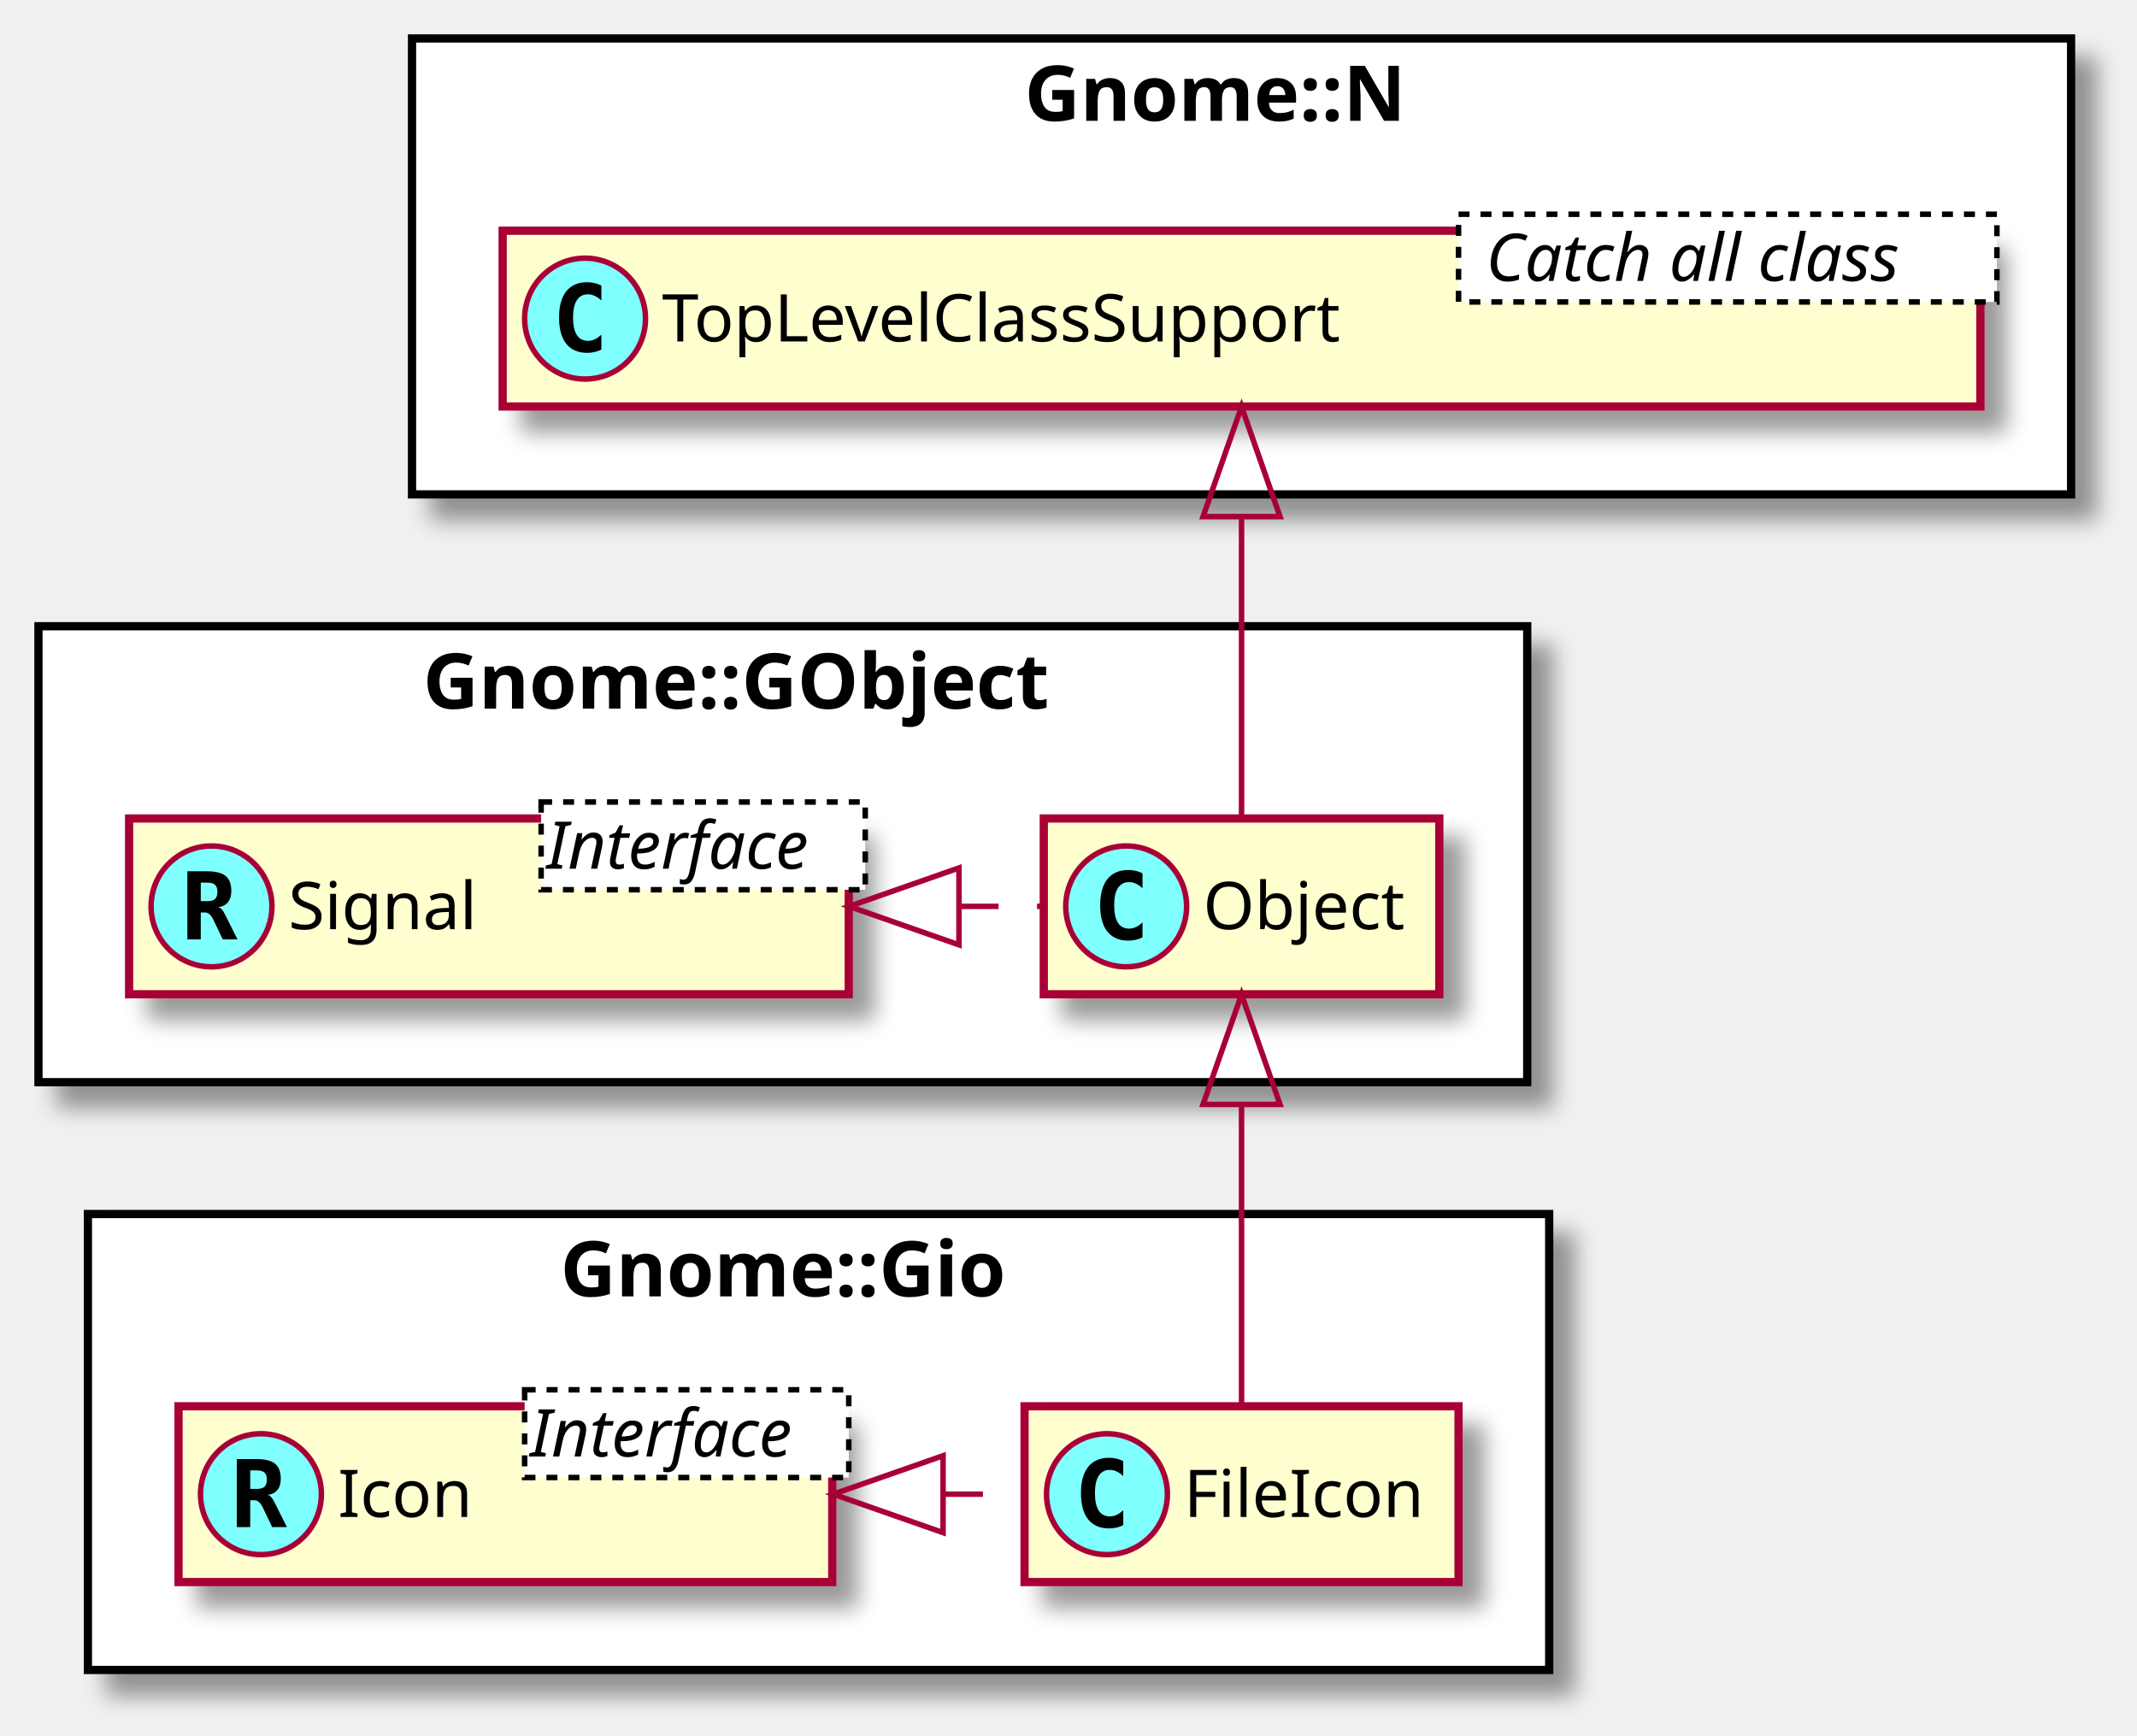
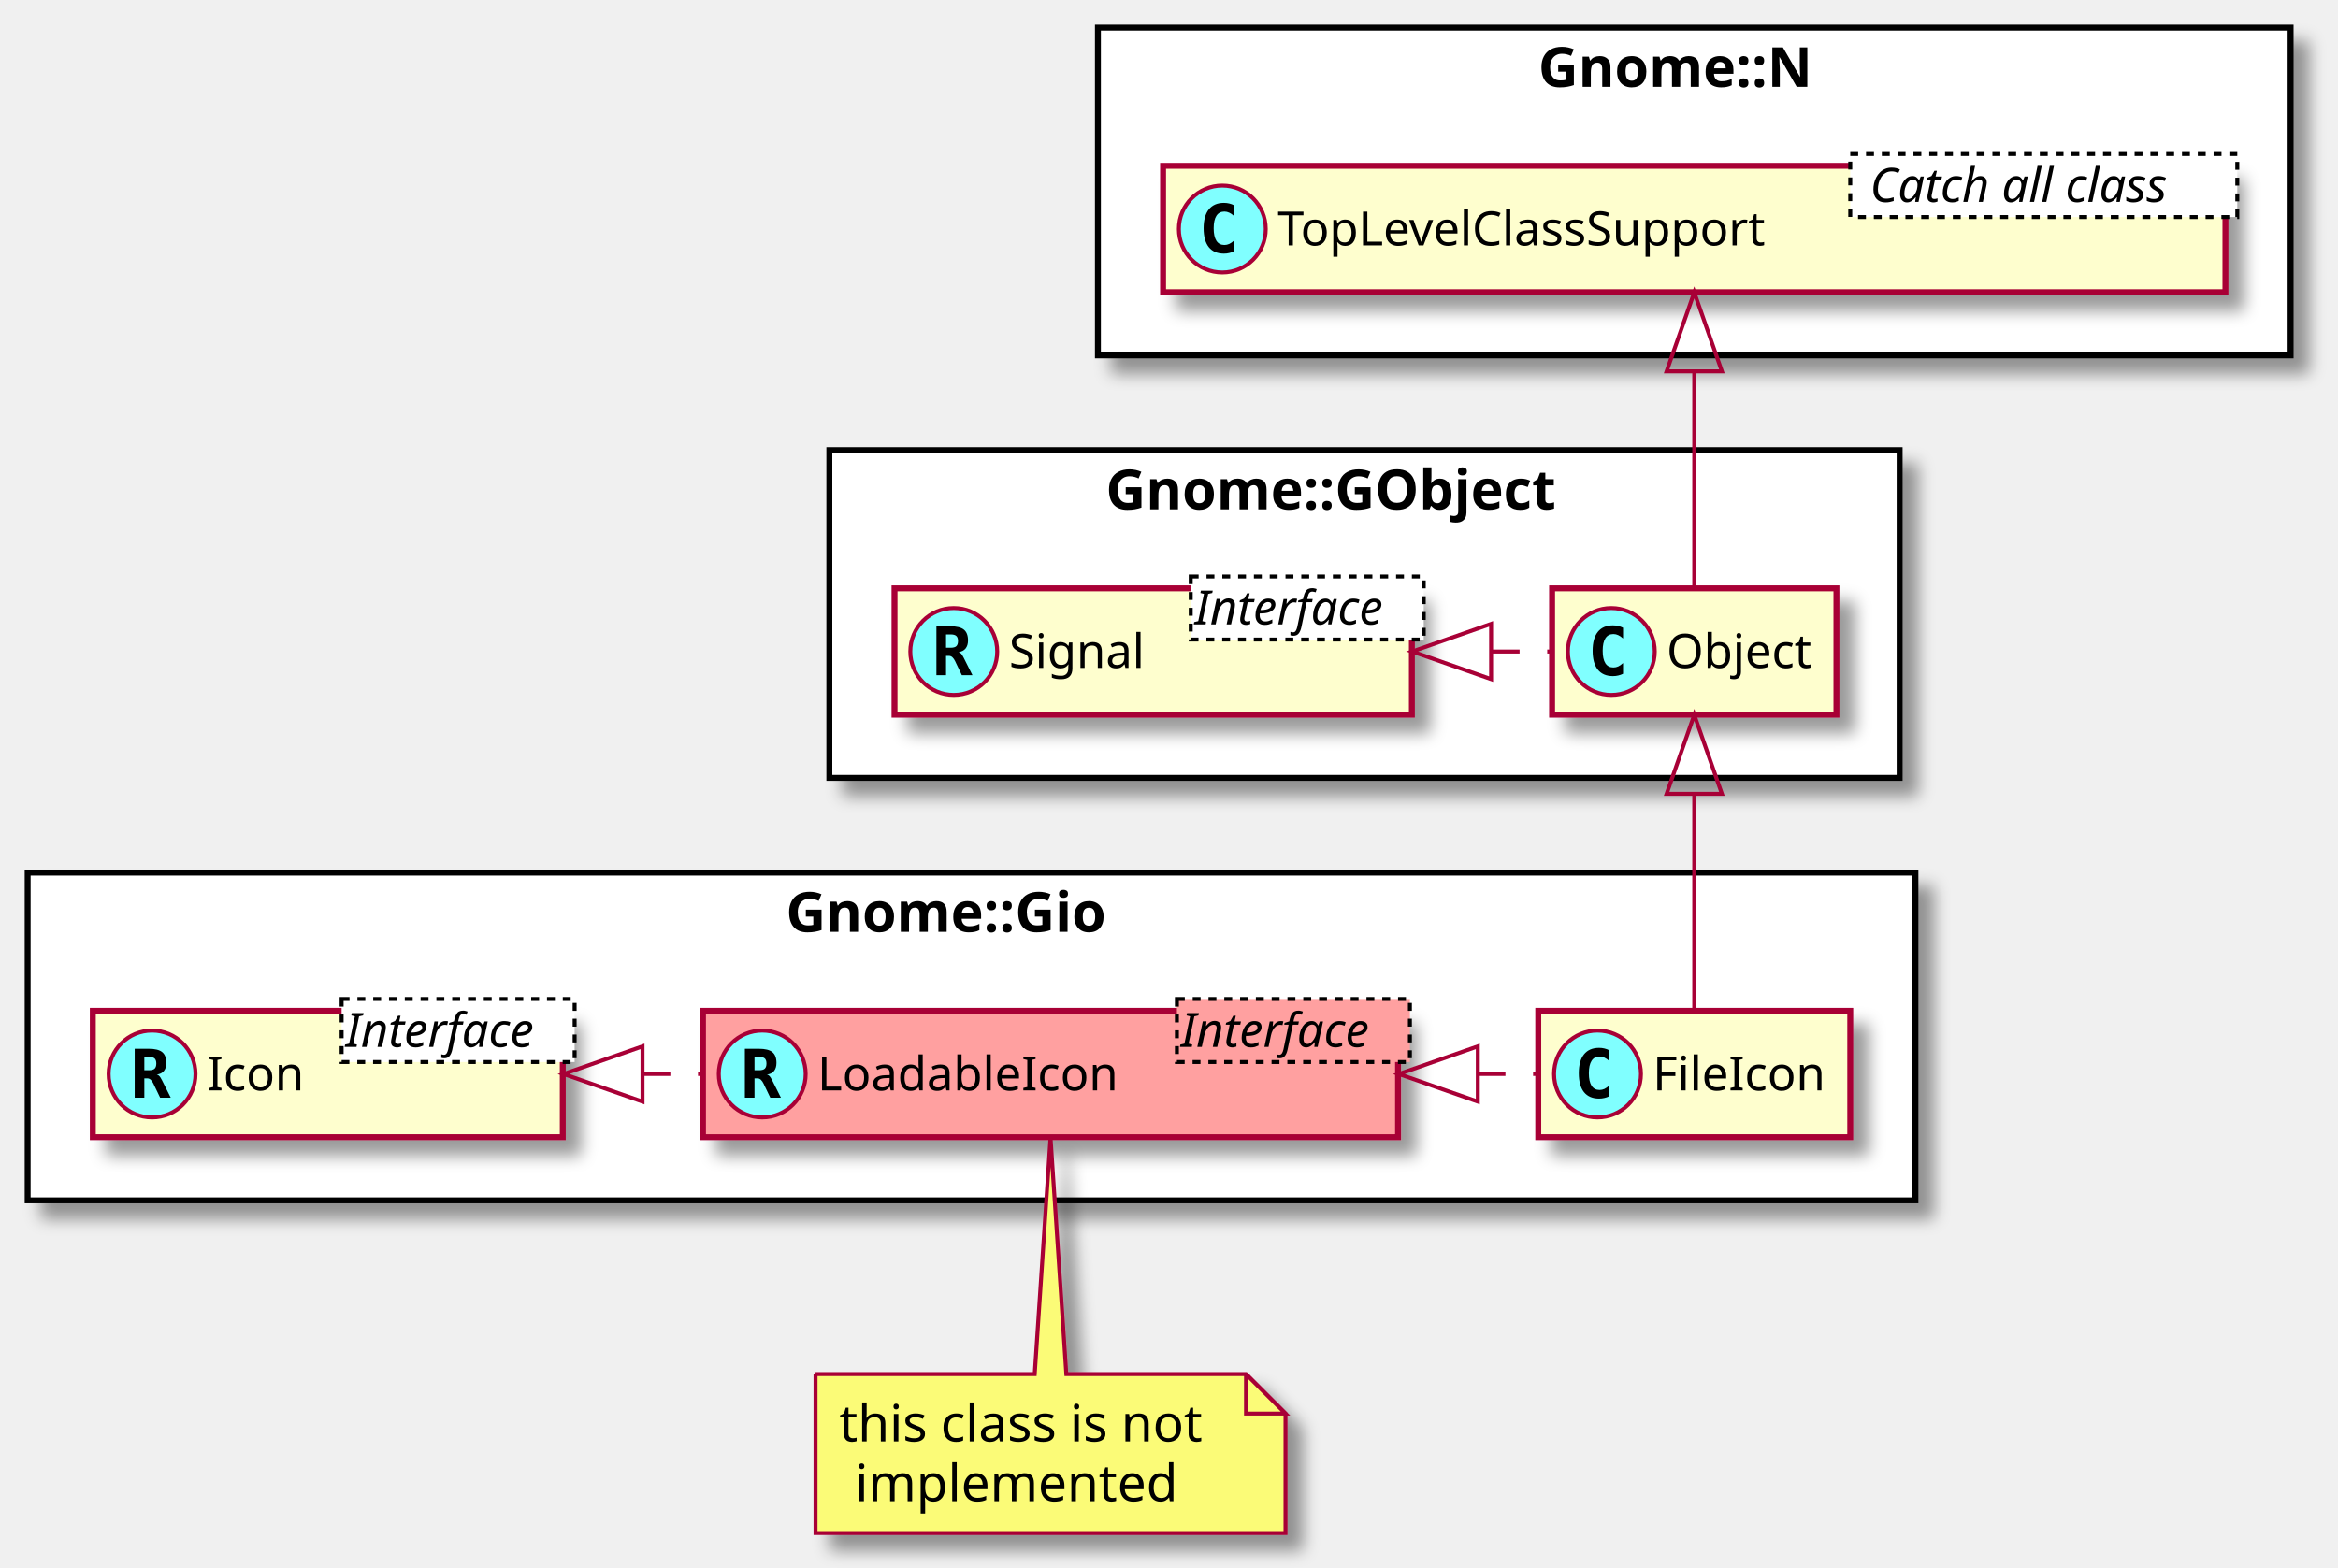
- <svg xmlns="http://www.w3.org/2000/svg" contentScriptType="application/ecmascript" contentStyleType="text/css" height="316px" preserveAspectRatio="none" style="width:389px;height:316px;" version="1.1" viewBox="0 0 389 316" width="389px" zoomAndPan="magnify">
+ <svg xmlns="http://www.w3.org/2000/svg" contentScriptType="application/ecmascript" contentStyleType="text/css" height="397px" preserveAspectRatio="none" style="width:592px;height:397px;" version="1.1" viewBox="0 0 592 397" width="592px" zoomAndPan="magnify">
  <defs>
-     <filter height="300%" id="fr5s7uzoccmg3" width="300%" x="-1" y="-1">
+     <filter height="300%" id="f2pcq9c3ki0zs" width="300%" x="-1" y="-1">
      <feGaussianBlur result="blurOut" stdDeviation="2.0" />
      <feColorMatrix in="blurOut" result="blurOut2" type="matrix" values="0 0 0 0 0 0 0 0 0 0 0 0 0 0 0 0 0 0 .4 0" />
      <feOffset dx="4.0" dy="4.0" in="blurOut2" result="blurOut3" />
      <feBlend in="SourceGraphic" in2="blurOut3" mode="normal" />
    </filter>
  </defs>
  <g>
-     <rect fill="#FFFFFF" filter="url(#fr5s7uzoccmg3)" height="83" style="stroke: #000000; stroke-width: 1.5;" width="302" x="75" y="7" />
-     <text fill="#000000" font-family="sans-serif" font-size="14" font-weight="bold" lengthAdjust="spacingAndGlyphs" textLength="79" x="186.5" y="21.995">Gnome::N</text>
-     <rect fill="#FFFFFF" filter="url(#fr5s7uzoccmg3)" height="83" style="stroke: #000000; stroke-width: 1.5;" width="271" x="7" y="114" />
-     <text fill="#000000" font-family="sans-serif" font-size="14" font-weight="bold" lengthAdjust="spacingAndGlyphs" textLength="131" x="77" y="128.995">Gnome::GObject</text>
-     <rect fill="#FFFFFF" filter="url(#fr5s7uzoccmg3)" height="83" style="stroke: #000000; stroke-width: 1.5;" width="266" x="16" y="221" />
-     <text fill="#000000" font-family="sans-serif" font-size="14" font-weight="bold" lengthAdjust="spacingAndGlyphs" textLength="94" x="102" y="235.995">Gnome::Gio</text>
-     <rect codeLine="9" fill="#FEFECE" filter="url(#fr5s7uzoccmg3)" height="32" id="Gnome::N::TopLevelClassSupport" style="stroke: #A80036; stroke-width: 1.5;" width="269" x="91.5" y="42" />
-     <ellipse cx="106.5" cy="58" fill="#80FFFF" rx="11" ry="11" style="stroke: #A80036; stroke-width: 1.0;" />
-     <path d="M109.469,63.641 Q108.891,63.938 108.25,64.078 Q107.609,64.234 106.906,64.234 Q104.406,64.234 103.078,62.594 Q101.766,60.938 101.766,57.812 Q101.766,54.688 103.078,53.031 Q104.406,51.375 106.906,51.375 Q107.609,51.375 108.25,51.531 Q108.906,51.688 109.469,51.984 L109.469,54.703 Q108.844,54.125 108.25,53.859 Q107.656,53.578 107.031,53.578 Q105.688,53.578 105,54.656 Q104.312,55.719 104.312,57.812 Q104.312,59.906 105,60.984 Q105.688,62.047 107.031,62.047 Q107.656,62.047 108.25,61.781 Q108.844,61.5 109.469,60.922 L109.469,63.641 Z " />
-     <text fill="#000000" font-family="sans-serif" font-size="12" lengthAdjust="spacingAndGlyphs" textLength="137" x="120.5" y="62.154">TopLevelClassSupport</text>
-     <rect fill="#FFFFFF" height="15.969" style="stroke: #000000; stroke-width: 1.0; stroke-dasharray: 2.0,2.0;" width="98" x="265.5" y="39" />
-     <text fill="#000000" font-family="sans-serif" font-size="12" font-style="italic" lengthAdjust="spacingAndGlyphs" textLength="88" x="270.5" y="51.139">Catch all class</text>
-     <rect codeLine="12" fill="#FEFECE" filter="url(#fr5s7uzoccmg3)" height="32" id="Gnome::GObject::Signal" style="stroke: #A80036; stroke-width: 1.5;" width="131" x="23.5" y="149" />
-     <ellipse cx="38.5" cy="165" fill="#80FFFF" rx="11" ry="11" style="stroke: #A80036; stroke-width: 1.0;" />
-     <path d="M39.703,165.141 Q40.062,165.219 40.328,165.5 Q40.609,165.766 41,166.547 L43.234,171 L40.547,171 L39.047,167.875 Q38.984,167.734 38.875,167.5 Q38.219,166.109 37.328,166.109 L36.547,166.109 L36.547,171 L34.109,171 L34.109,158.609 L37.641,158.609 Q40.031,158.609 41.062,159.453 Q42.109,160.297 42.109,162.203 Q42.109,163.484 41.484,164.25 Q40.875,165 39.703,165.141 Z M36.547,160.672 L36.547,164.047 L37.703,164.047 Q38.719,164.047 39.141,163.656 Q39.578,163.25 39.578,162.344 Q39.578,161.453 39.141,161.062 Q38.719,160.672 37.703,160.672 L36.547,160.672 Z " />
-     <text fill="#000000" font-family="sans-serif" font-size="12" lengthAdjust="spacingAndGlyphs" textLength="38" x="52.5" y="169.154">Signal</text>
-     <rect fill="#FFFFFF" height="15.969" style="stroke: #000000; stroke-width: 1.0; stroke-dasharray: 2.0,2.0;" width="59" x="98.5" y="146" />
-     <text fill="#000000" font-family="sans-serif" font-size="12" font-style="italic" lengthAdjust="spacingAndGlyphs" textLength="57" x="99.5" y="158.139">Interface</text>
-     <rect fill="#FEFECE" filter="url(#fr5s7uzoccmg3)" height="32" id="Gnome::GObject::Object" style="stroke: #A80036; stroke-width: 1.5;" width="72" x="190" y="149" />
-     <ellipse cx="205" cy="165" fill="#80FFFF" rx="11" ry="11" style="stroke: #A80036; stroke-width: 1.0;" />
-     <path d="M207.969,170.641 Q207.391,170.938 206.75,171.078 Q206.109,171.234 205.406,171.234 Q202.906,171.234 201.578,169.594 Q200.266,167.938 200.266,164.812 Q200.266,161.688 201.578,160.031 Q202.906,158.375 205.406,158.375 Q206.109,158.375 206.75,158.531 Q207.406,158.688 207.969,158.984 L207.969,161.703 Q207.344,161.125 206.75,160.859 Q206.156,160.578 205.531,160.578 Q204.188,160.578 203.5,161.656 Q202.812,162.719 202.812,164.812 Q202.812,166.906 203.5,167.984 Q204.188,169.047 205.531,169.047 Q206.156,169.047 206.75,168.781 Q207.344,168.5 207.969,167.922 L207.969,170.641 Z " />
-     <text fill="#000000" font-family="sans-serif" font-size="12" lengthAdjust="spacingAndGlyphs" textLength="40" x="219" y="169.154">Object</text>
-     <rect codeLine="15" fill="#FEFECE" filter="url(#fr5s7uzoccmg3)" height="32" id="Gnome::Gio::Icon" style="stroke: #A80036; stroke-width: 1.5;" width="119" x="32.5" y="256" />
-     <ellipse cx="47.5" cy="272" fill="#80FFFF" rx="11" ry="11" style="stroke: #A80036; stroke-width: 1.0;" />
-     <path d="M48.703,272.141 Q49.062,272.219 49.328,272.5 Q49.609,272.766 50,273.547 L52.234,278 L49.547,278 L48.047,274.875 Q47.984,274.734 47.875,274.5 Q47.219,273.109 46.328,273.109 L45.547,273.109 L45.547,278 L43.109,278 L43.109,265.609 L46.641,265.609 Q49.031,265.609 50.062,266.453 Q51.109,267.297 51.109,269.203 Q51.109,270.484 50.484,271.25 Q49.875,272 48.703,272.141 Z M45.547,267.672 L45.547,271.047 L46.703,271.047 Q47.719,271.047 48.141,270.656 Q48.578,270.25 48.578,269.344 Q48.578,268.453 48.141,268.062 Q47.719,267.672 46.703,267.672 L45.547,267.672 Z " />
-     <text fill="#000000" font-family="sans-serif" font-size="12" lengthAdjust="spacingAndGlyphs" textLength="26" x="61.5" y="276.154">Icon</text>
-     <rect fill="#FFFFFF" height="15.969" style="stroke: #000000; stroke-width: 1.0; stroke-dasharray: 2.0,2.0;" width="59" x="95.5" y="253" />
-     <text fill="#000000" font-family="sans-serif" font-size="12" font-style="italic" lengthAdjust="spacingAndGlyphs" textLength="57" x="96.5" y="265.139">Interface</text>
-     <rect fill="#FEFECE" filter="url(#fr5s7uzoccmg3)" height="32" id="Gnome::Gio::FileIcon" style="stroke: #A80036; stroke-width: 1.5;" width="79" x="186.5" y="256" />
-     <ellipse cx="201.5" cy="272" fill="#80FFFF" rx="11" ry="11" style="stroke: #A80036; stroke-width: 1.0;" />
-     <path d="M204.469,277.641 Q203.891,277.938 203.25,278.078 Q202.609,278.234 201.906,278.234 Q199.406,278.234 198.078,276.594 Q196.766,274.938 196.766,271.812 Q196.766,268.688 198.078,267.031 Q199.406,265.375 201.906,265.375 Q202.609,265.375 203.25,265.531 Q203.906,265.688 204.469,265.984 L204.469,268.703 Q203.844,268.125 203.25,267.859 Q202.656,267.578 202.031,267.578 Q200.688,267.578 200,268.656 Q199.312,269.719 199.312,271.812 Q199.312,273.906 200,274.984 Q200.688,276.047 202.031,276.047 Q202.656,276.047 203.25,275.781 Q203.844,275.5 204.469,274.922 L204.469,277.641 Z " />
-     <text fill="#000000" font-family="sans-serif" font-size="12" lengthAdjust="spacingAndGlyphs" textLength="47" x="215.5" y="276.154">FileIcon</text>
-     <path codeLine="19" d="M226,94.1 C226,112.76 226,134.73 226,148.98 " fill="none" id="Gnome::N::TopLevelClassSupport-backto-Gnome::GObject::Object" style="stroke: #A80036; stroke-width: 1.0;" />
-     <polygon fill="none" points="219,94.04,226,74.04,233,94.04,219,94.04" style="stroke: #A80036; stroke-width: 1.0;" />
-     <path codeLine="20" d="M174.77,165 C179.85,165 184.92,165 190,165 " fill="none" id="Gnome::GObject::Signal-backto-Gnome::GObject::Object" style="stroke: #A80036; stroke-width: 1.0; stroke-dasharray: 7.0,7.0;" />
-     <polygon fill="none" points="174.56,172,154.56,165,174.56,158,174.56,172" style="stroke: #A80036; stroke-width: 1.0;" />
-     <path codeLine="22" d="M171.92,272 C176.69,272 181.45,272 186.22,272 " fill="none" id="Gnome::Gio::Icon-backto-Gnome::Gio::FileIcon" style="stroke: #A80036; stroke-width: 1.0; stroke-dasharray: 7.0,7.0;" />
-     <polygon fill="none" points="171.67,279,151.67,272,171.67,265,171.67,279" style="stroke: #A80036; stroke-width: 1.0;" />
-     <path codeLine="23" d="M226,201.1 C226,219.76 226,241.73 226,255.98 " fill="none" id="Gnome::GObject::Object-backto-Gnome::Gio::FileIcon" style="stroke: #A80036; stroke-width: 1.0;" />
-     <polygon fill="none" points="219,201.04,226,181.04,233,201.04,219,201.04" style="stroke: #A80036; stroke-width: 1.0;" />
+     <rect fill="#FFFFFF" filter="url(#f2pcq9c3ki0zs)" height="83" style="stroke: #000000; stroke-width: 1.5;" width="302" x="278" y="7" />
+     <text fill="#000000" font-family="sans-serif" font-size="14" font-weight="bold" lengthAdjust="spacingAndGlyphs" textLength="79" x="389.5" y="21.995">Gnome::N</text>
+     <rect fill="#FFFFFF" filter="url(#f2pcq9c3ki0zs)" height="83" style="stroke: #000000; stroke-width: 1.5;" width="271" x="210" y="114" />
+     <text fill="#000000" font-family="sans-serif" font-size="14" font-weight="bold" lengthAdjust="spacingAndGlyphs" textLength="131" x="280" y="128.995">Gnome::GObject</text>
+     <rect fill="#FFFFFF" filter="url(#f2pcq9c3ki0zs)" height="83" style="stroke: #000000; stroke-width: 1.5;" width="478" x="7" y="221" />
+     <text fill="#000000" font-family="sans-serif" font-size="14" font-weight="bold" lengthAdjust="spacingAndGlyphs" textLength="94" x="199" y="235.995">Gnome::Gio</text>
+     <rect codeLine="9" fill="#FEFECE" filter="url(#f2pcq9c3ki0zs)" height="32" id="Gnome::N::TopLevelClassSupport" style="stroke: #A80036; stroke-width: 1.5;" width="269" x="294.5" y="42" />
+     <ellipse cx="309.5" cy="58" fill="#80FFFF" rx="11" ry="11" style="stroke: #A80036; stroke-width: 1.0;" />
+     <path d="M312.469,63.641 Q311.891,63.938 311.25,64.078 Q310.609,64.234 309.906,64.234 Q307.406,64.234 306.078,62.594 Q304.766,60.938 304.766,57.812 Q304.766,54.688 306.078,53.031 Q307.406,51.375 309.906,51.375 Q310.609,51.375 311.25,51.531 Q311.906,51.688 312.469,51.984 L312.469,54.703 Q311.844,54.125 311.25,53.859 Q310.656,53.578 310.031,53.578 Q308.688,53.578 308,54.656 Q307.312,55.719 307.312,57.812 Q307.312,59.906 308,60.984 Q308.688,62.047 310.031,62.047 Q310.656,62.047 311.25,61.781 Q311.844,61.5 312.469,60.922 L312.469,63.641 Z " />
+     <text fill="#000000" font-family="sans-serif" font-size="12" lengthAdjust="spacingAndGlyphs" textLength="137" x="323.5" y="62.154">TopLevelClassSupport</text>
+     <rect fill="#FFFFFF" height="15.969" style="stroke: #000000; stroke-width: 1.0; stroke-dasharray: 2.0,2.0;" width="98" x="468.5" y="39" />
+     <text fill="#000000" font-family="sans-serif" font-size="12" font-style="italic" lengthAdjust="spacingAndGlyphs" textLength="88" x="473.5" y="51.139">Catch all class</text>
+     <rect codeLine="12" fill="#FEFECE" filter="url(#f2pcq9c3ki0zs)" height="32" id="Gnome::GObject::Signal" style="stroke: #A80036; stroke-width: 1.5;" width="131" x="226.5" y="149" />
+     <ellipse cx="241.5" cy="165" fill="#80FFFF" rx="11" ry="11" style="stroke: #A80036; stroke-width: 1.0;" />
+     <path d="M242.703,165.141 Q243.062,165.219 243.328,165.5 Q243.609,165.766 244,166.547 L246.234,171 L243.547,171 L242.047,167.875 Q241.984,167.734 241.875,167.5 Q241.219,166.109 240.328,166.109 L239.547,166.109 L239.547,171 L237.109,171 L237.109,158.609 L240.641,158.609 Q243.031,158.609 244.062,159.453 Q245.109,160.297 245.109,162.203 Q245.109,163.484 244.484,164.25 Q243.875,165 242.703,165.141 Z M239.547,160.672 L239.547,164.047 L240.703,164.047 Q241.719,164.047 242.141,163.656 Q242.578,163.25 242.578,162.344 Q242.578,161.453 242.141,161.062 Q241.719,160.672 240.703,160.672 L239.547,160.672 Z " />
+     <text fill="#000000" font-family="sans-serif" font-size="12" lengthAdjust="spacingAndGlyphs" textLength="38" x="255.5" y="169.154">Signal</text>
+     <rect fill="#FFFFFF" height="15.969" style="stroke: #000000; stroke-width: 1.0; stroke-dasharray: 2.0,2.0;" width="59" x="301.5" y="146" />
+     <text fill="#000000" font-family="sans-serif" font-size="12" font-style="italic" lengthAdjust="spacingAndGlyphs" textLength="57" x="302.5" y="158.139">Interface</text>
+     <rect fill="#FEFECE" filter="url(#f2pcq9c3ki0zs)" height="32" id="Gnome::GObject::Object" style="stroke: #A80036; stroke-width: 1.5;" width="72" x="393" y="149" />
+     <ellipse cx="408" cy="165" fill="#80FFFF" rx="11" ry="11" style="stroke: #A80036; stroke-width: 1.0;" />
+     <path d="M410.969,170.641 Q410.391,170.938 409.75,171.078 Q409.109,171.234 408.406,171.234 Q405.906,171.234 404.578,169.594 Q403.266,167.938 403.266,164.812 Q403.266,161.688 404.578,160.031 Q405.906,158.375 408.406,158.375 Q409.109,158.375 409.75,158.531 Q410.406,158.688 410.969,158.984 L410.969,161.703 Q410.344,161.125 409.75,160.859 Q409.156,160.578 408.531,160.578 Q407.188,160.578 406.5,161.656 Q405.812,162.719 405.812,164.812 Q405.812,166.906 406.5,167.984 Q407.188,169.047 408.531,169.047 Q409.156,169.047 409.75,168.781 Q410.344,168.5 410.969,167.922 L410.969,170.641 Z " />
+     <text fill="#000000" font-family="sans-serif" font-size="12" lengthAdjust="spacingAndGlyphs" textLength="40" x="422" y="169.154">Object</text>
+     <rect codeLine="15" fill="#FEFECE" filter="url(#f2pcq9c3ki0zs)" height="32" id="Gnome::Gio::Icon" style="stroke: #A80036; stroke-width: 1.5;" width="119" x="23.5" y="256" />
+     <ellipse cx="38.5" cy="272" fill="#80FFFF" rx="11" ry="11" style="stroke: #A80036; stroke-width: 1.0;" />
+     <path d="M39.703,272.141 Q40.062,272.219 40.328,272.5 Q40.609,272.766 41,273.547 L43.234,278 L40.547,278 L39.047,274.875 Q38.984,274.734 38.875,274.5 Q38.219,273.109 37.328,273.109 L36.547,273.109 L36.547,278 L34.109,278 L34.109,265.609 L37.641,265.609 Q40.031,265.609 41.062,266.453 Q42.109,267.297 42.109,269.203 Q42.109,270.484 41.484,271.25 Q40.875,272 39.703,272.141 Z M36.547,267.672 L36.547,271.047 L37.703,271.047 Q38.719,271.047 39.141,270.656 Q39.578,270.25 39.578,269.344 Q39.578,268.453 39.141,268.062 Q38.719,267.672 37.703,267.672 L36.547,267.672 Z " />
+     <text fill="#000000" font-family="sans-serif" font-size="12" lengthAdjust="spacingAndGlyphs" textLength="26" x="52.5" y="276.154">Icon</text>
+     <rect fill="#FFFFFF" height="15.969" style="stroke: #000000; stroke-width: 1.0; stroke-dasharray: 2.0,2.0;" width="59" x="86.5" y="253" />
+     <text fill="#000000" font-family="sans-serif" font-size="12" font-style="italic" lengthAdjust="spacingAndGlyphs" textLength="57" x="87.5" y="265.139">Interface</text>
+     <rect codeLine="18" fill="#FFA0A0" filter="url(#f2pcq9c3ki0zs)" height="32" id="Gnome::Gio::LoadableIcon" style="stroke: #A80036; stroke-width: 1.5;" width="176" x="178" y="256" />
+     <ellipse cx="193" cy="272" fill="#80FFFF" rx="11" ry="11" style="stroke: #A80036; stroke-width: 1.0;" />
+     <path d="M194.203,272.141 Q194.562,272.219 194.828,272.5 Q195.109,272.766 195.5,273.547 L197.734,278 L195.047,278 L193.547,274.875 Q193.484,274.734 193.375,274.5 Q192.719,273.109 191.828,273.109 L191.047,273.109 L191.047,278 L188.609,278 L188.609,265.609 L192.141,265.609 Q194.531,265.609 195.562,266.453 Q196.609,267.297 196.609,269.203 Q196.609,270.484 195.984,271.25 Q195.375,272 194.203,272.141 Z M191.047,267.672 L191.047,271.047 L192.203,271.047 Q193.219,271.047 193.641,270.656 Q194.078,270.25 194.078,269.344 Q194.078,268.453 193.641,268.062 Q193.219,267.672 192.203,267.672 L191.047,267.672 Z " />
+     <text fill="#000000" font-family="sans-serif" font-size="12" lengthAdjust="spacingAndGlyphs" textLength="83" x="207" y="276.154">LoadableIcon</text>
+     <rect fill="#FFA0A0" height="15.969" style="stroke: #000000; stroke-width: 1.0; stroke-dasharray: 2.0,2.0;" width="59" x="298" y="253" />
+     <text fill="#000000" font-family="sans-serif" font-size="12" font-style="italic" lengthAdjust="spacingAndGlyphs" textLength="57" x="299" y="265.139">Interface</text>
+     <rect fill="#FEFECE" filter="url(#f2pcq9c3ki0zs)" height="32" id="Gnome::Gio::FileIcon" style="stroke: #A80036; stroke-width: 1.5;" width="79" x="389.5" y="256" />
+     <ellipse cx="404.5" cy="272" fill="#80FFFF" rx="11" ry="11" style="stroke: #A80036; stroke-width: 1.0;" />
+     <path d="M407.469,277.641 Q406.891,277.938 406.25,278.078 Q405.609,278.234 404.906,278.234 Q402.406,278.234 401.078,276.594 Q399.766,274.938 399.766,271.812 Q399.766,268.688 401.078,267.031 Q402.406,265.375 404.906,265.375 Q405.609,265.375 406.25,265.531 Q406.906,265.688 407.469,265.984 L407.469,268.703 Q406.844,268.125 406.25,267.859 Q405.656,267.578 405.031,267.578 Q403.688,267.578 403,268.656 Q402.312,269.719 402.312,271.812 Q402.312,273.906 403,274.984 Q403.688,276.047 405.031,276.047 Q405.656,276.047 406.25,275.781 Q406.844,275.5 407.469,274.922 L407.469,277.641 Z " />
+     <text fill="#000000" font-family="sans-serif" font-size="12" lengthAdjust="spacingAndGlyphs" textLength="47" x="418.5" y="276.154">FileIcon</text>
+     <path d="M206.5,348 L206.5,388.266 A0,0 0 0 0 206.5,388.266 L325.5,388.266 A0,0 0 0 0 325.5,388.266 L325.5,358 L315.5,348 L270,348 L266,288.1 L262,348 L206.5,348 A0,0 0 0 0 206.5,348 " fill="#FBFB77" filter="url(#f2pcq9c3ki0zs)" style="stroke: #A80036; stroke-width: 1.0;" />
+     <path d="M315.5,348 L315.5,358 L325.5,358 L315.5,348 " fill="#FBFB77" style="stroke: #A80036; stroke-width: 1.0;" />
+     <text fill="#000000" font-family="sans-serif" font-size="13" lengthAdjust="spacingAndGlyphs" textLength="98" x="212.5" y="365.067">this class is not</text>
+     <text fill="#000000" font-family="sans-serif" font-size="13" lengthAdjust="spacingAndGlyphs" textLength="85" x="216.5" y="380.2">implemented</text>
+     <path codeLine="23" d="M429,94.1 C429,112.76 429,134.73 429,148.98 " fill="none" id="Gnome::N::TopLevelClassSupport-backto-Gnome::GObject::Object" style="stroke: #A80036; stroke-width: 1.0;" />
+     <polygon fill="none" points="422,94.04,429,74.04,436,94.04,422,94.04" style="stroke: #A80036; stroke-width: 1.0;" />
+     <path codeLine="24" d="M377.77,165 C382.85,165 387.92,165 393,165 " fill="none" id="Gnome::GObject::Signal-backto-Gnome::GObject::Object" style="stroke: #A80036; stroke-width: 1.0; stroke-dasharray: 7.0,7.0;" />
+     <polygon fill="none" points="377.56,172,357.56,165,377.56,158,377.56,172" style="stroke: #A80036; stroke-width: 1.0;" />
+     <path codeLine="26" d="M162.74,272 C167.78,272 172.82,272 177.85,272 " fill="none" id="Gnome::Gio::Icon-backto-Gnome::Gio::LoadableIcon" style="stroke: #A80036; stroke-width: 1.0; stroke-dasharray: 7.0,7.0;" />
+     <polygon fill="none" points="162.69,279,142.69,272,162.69,265,162.69,279" style="stroke: #A80036; stroke-width: 1.0;" />
+     <path codeLine="27" d="M374.19,272 C379.21,272 384.23,272 389.25,272 " fill="none" id="Gnome::Gio::LoadableIcon-backto-Gnome::Gio::FileIcon" style="stroke: #A80036; stroke-width: 1.0; stroke-dasharray: 7.0,7.0;" />
+     <polygon fill="none" points="374.19,279,354.19,272,374.19,265,374.19,279" style="stroke: #A80036; stroke-width: 1.0;" />
+     <path codeLine="28" d="M429,201.1 C429,219.76 429,241.73 429,255.98 " fill="none" id="Gnome::GObject::Object-backto-Gnome::Gio::FileIcon" style="stroke: #A80036; stroke-width: 1.0;" />
+     <polygon fill="none" points="422,201.04,429,181.04,436,201.04,422,201.04" style="stroke: #A80036; stroke-width: 1.0;" />
  </g>
</svg>
